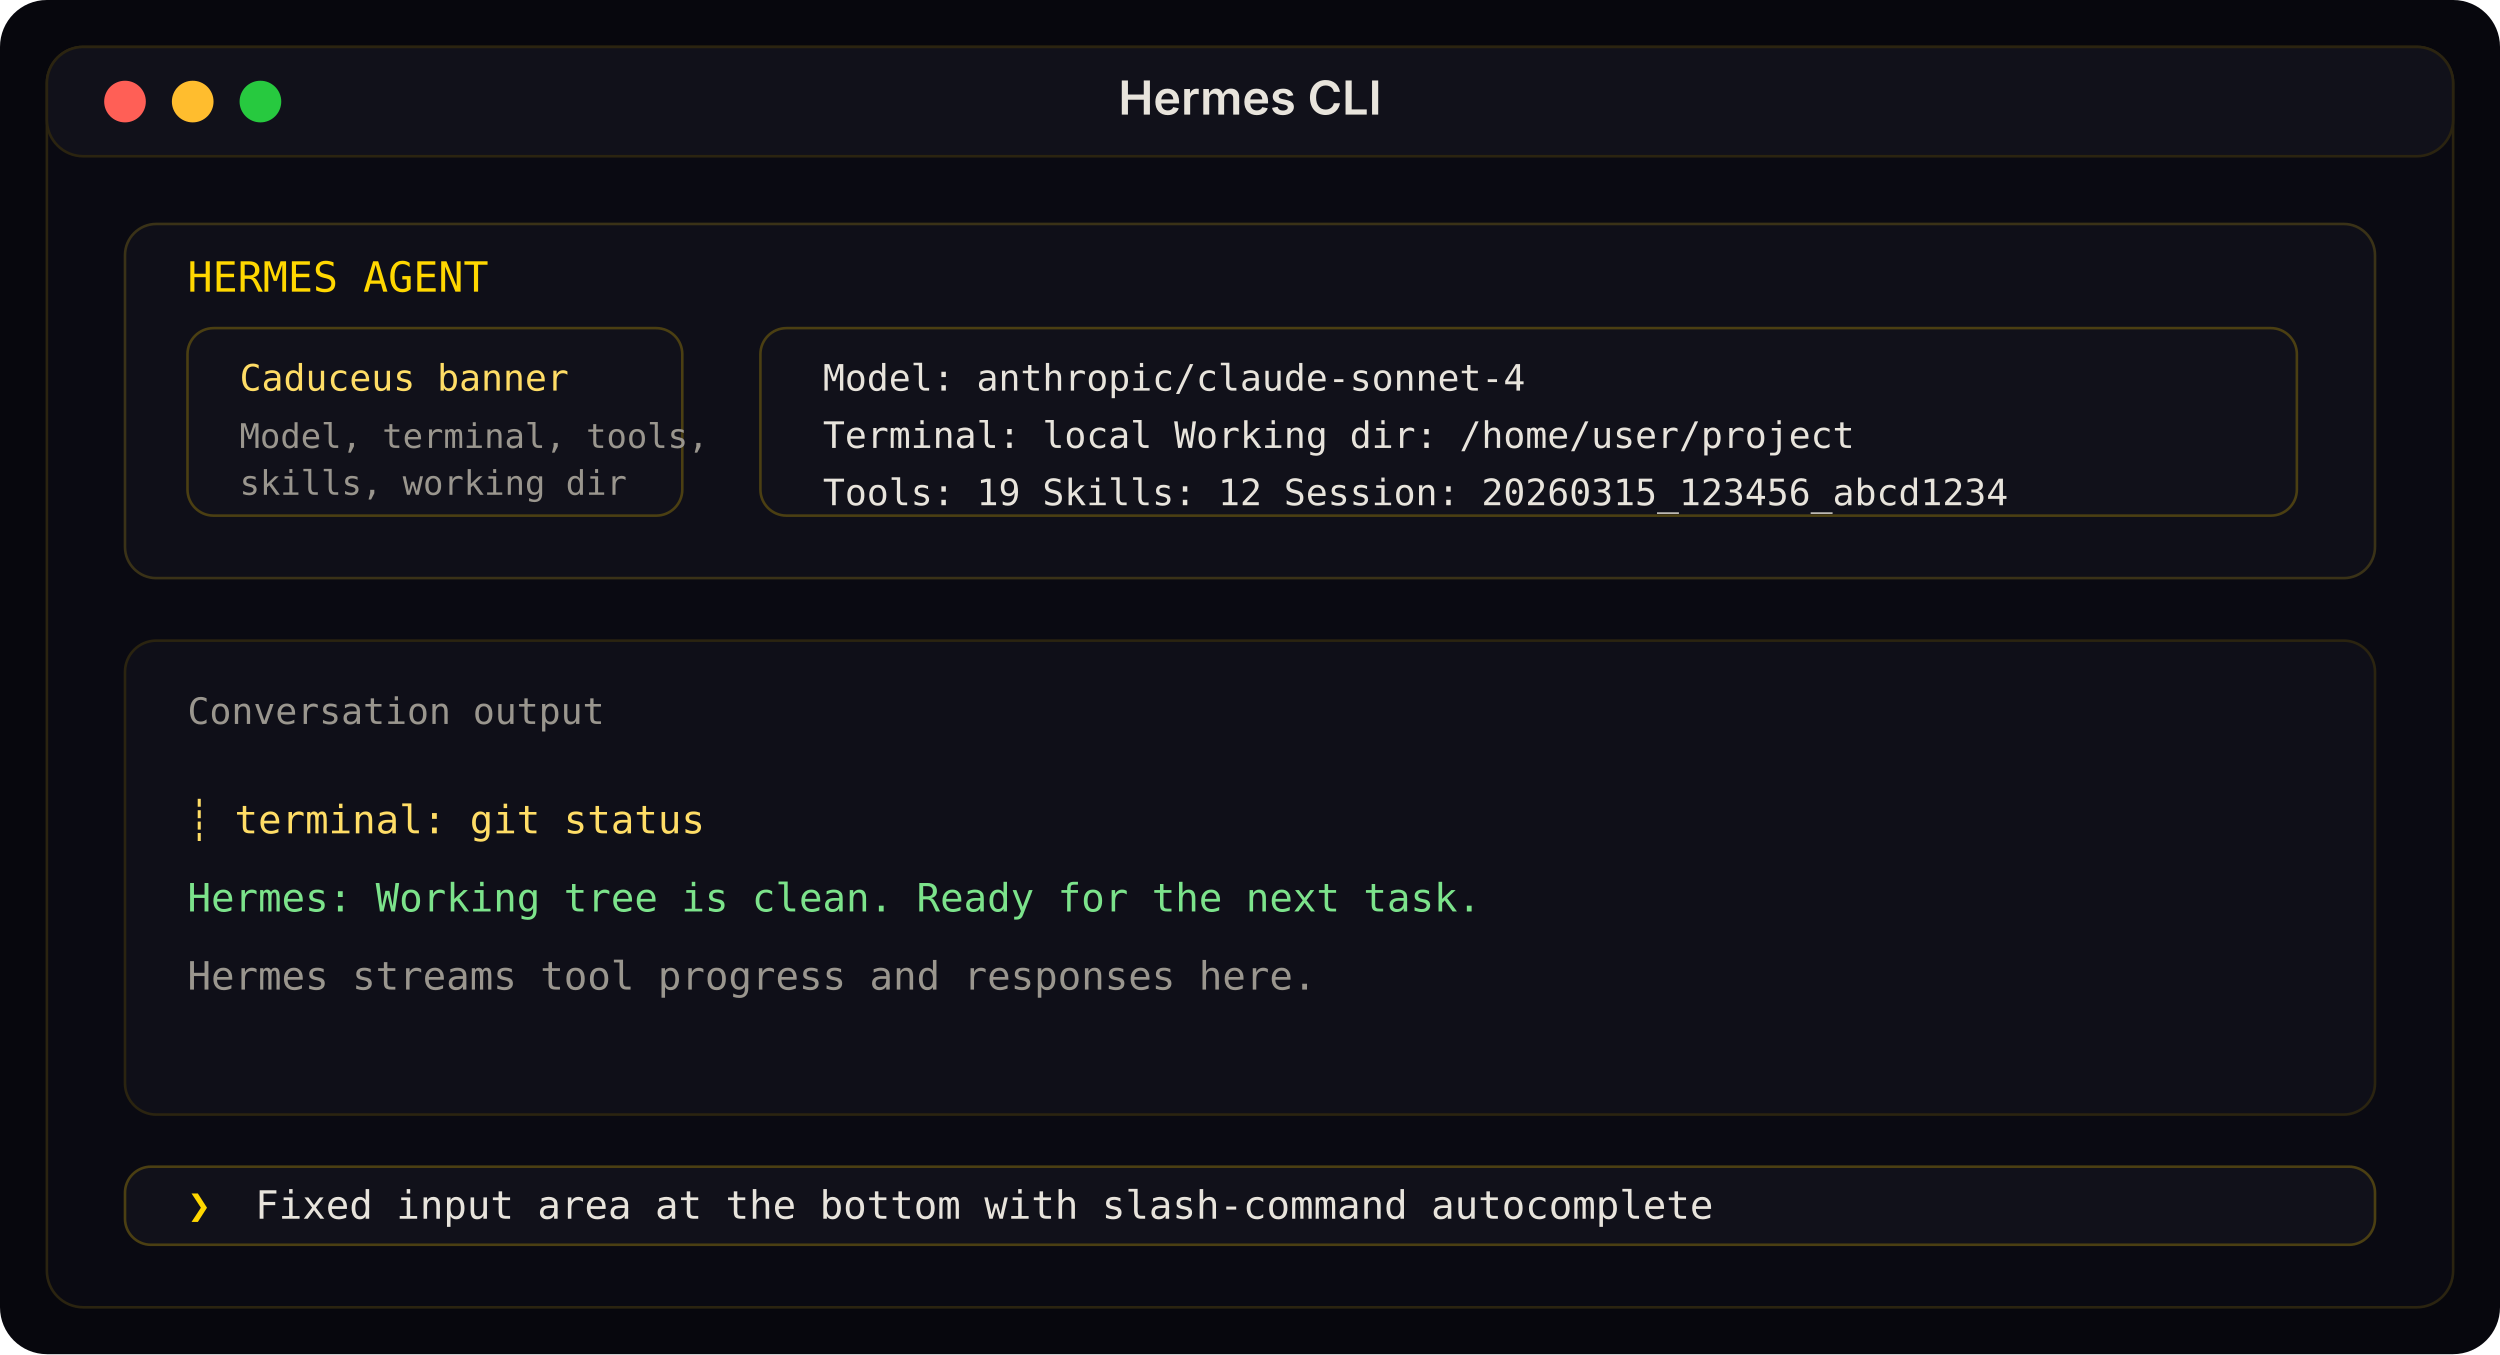
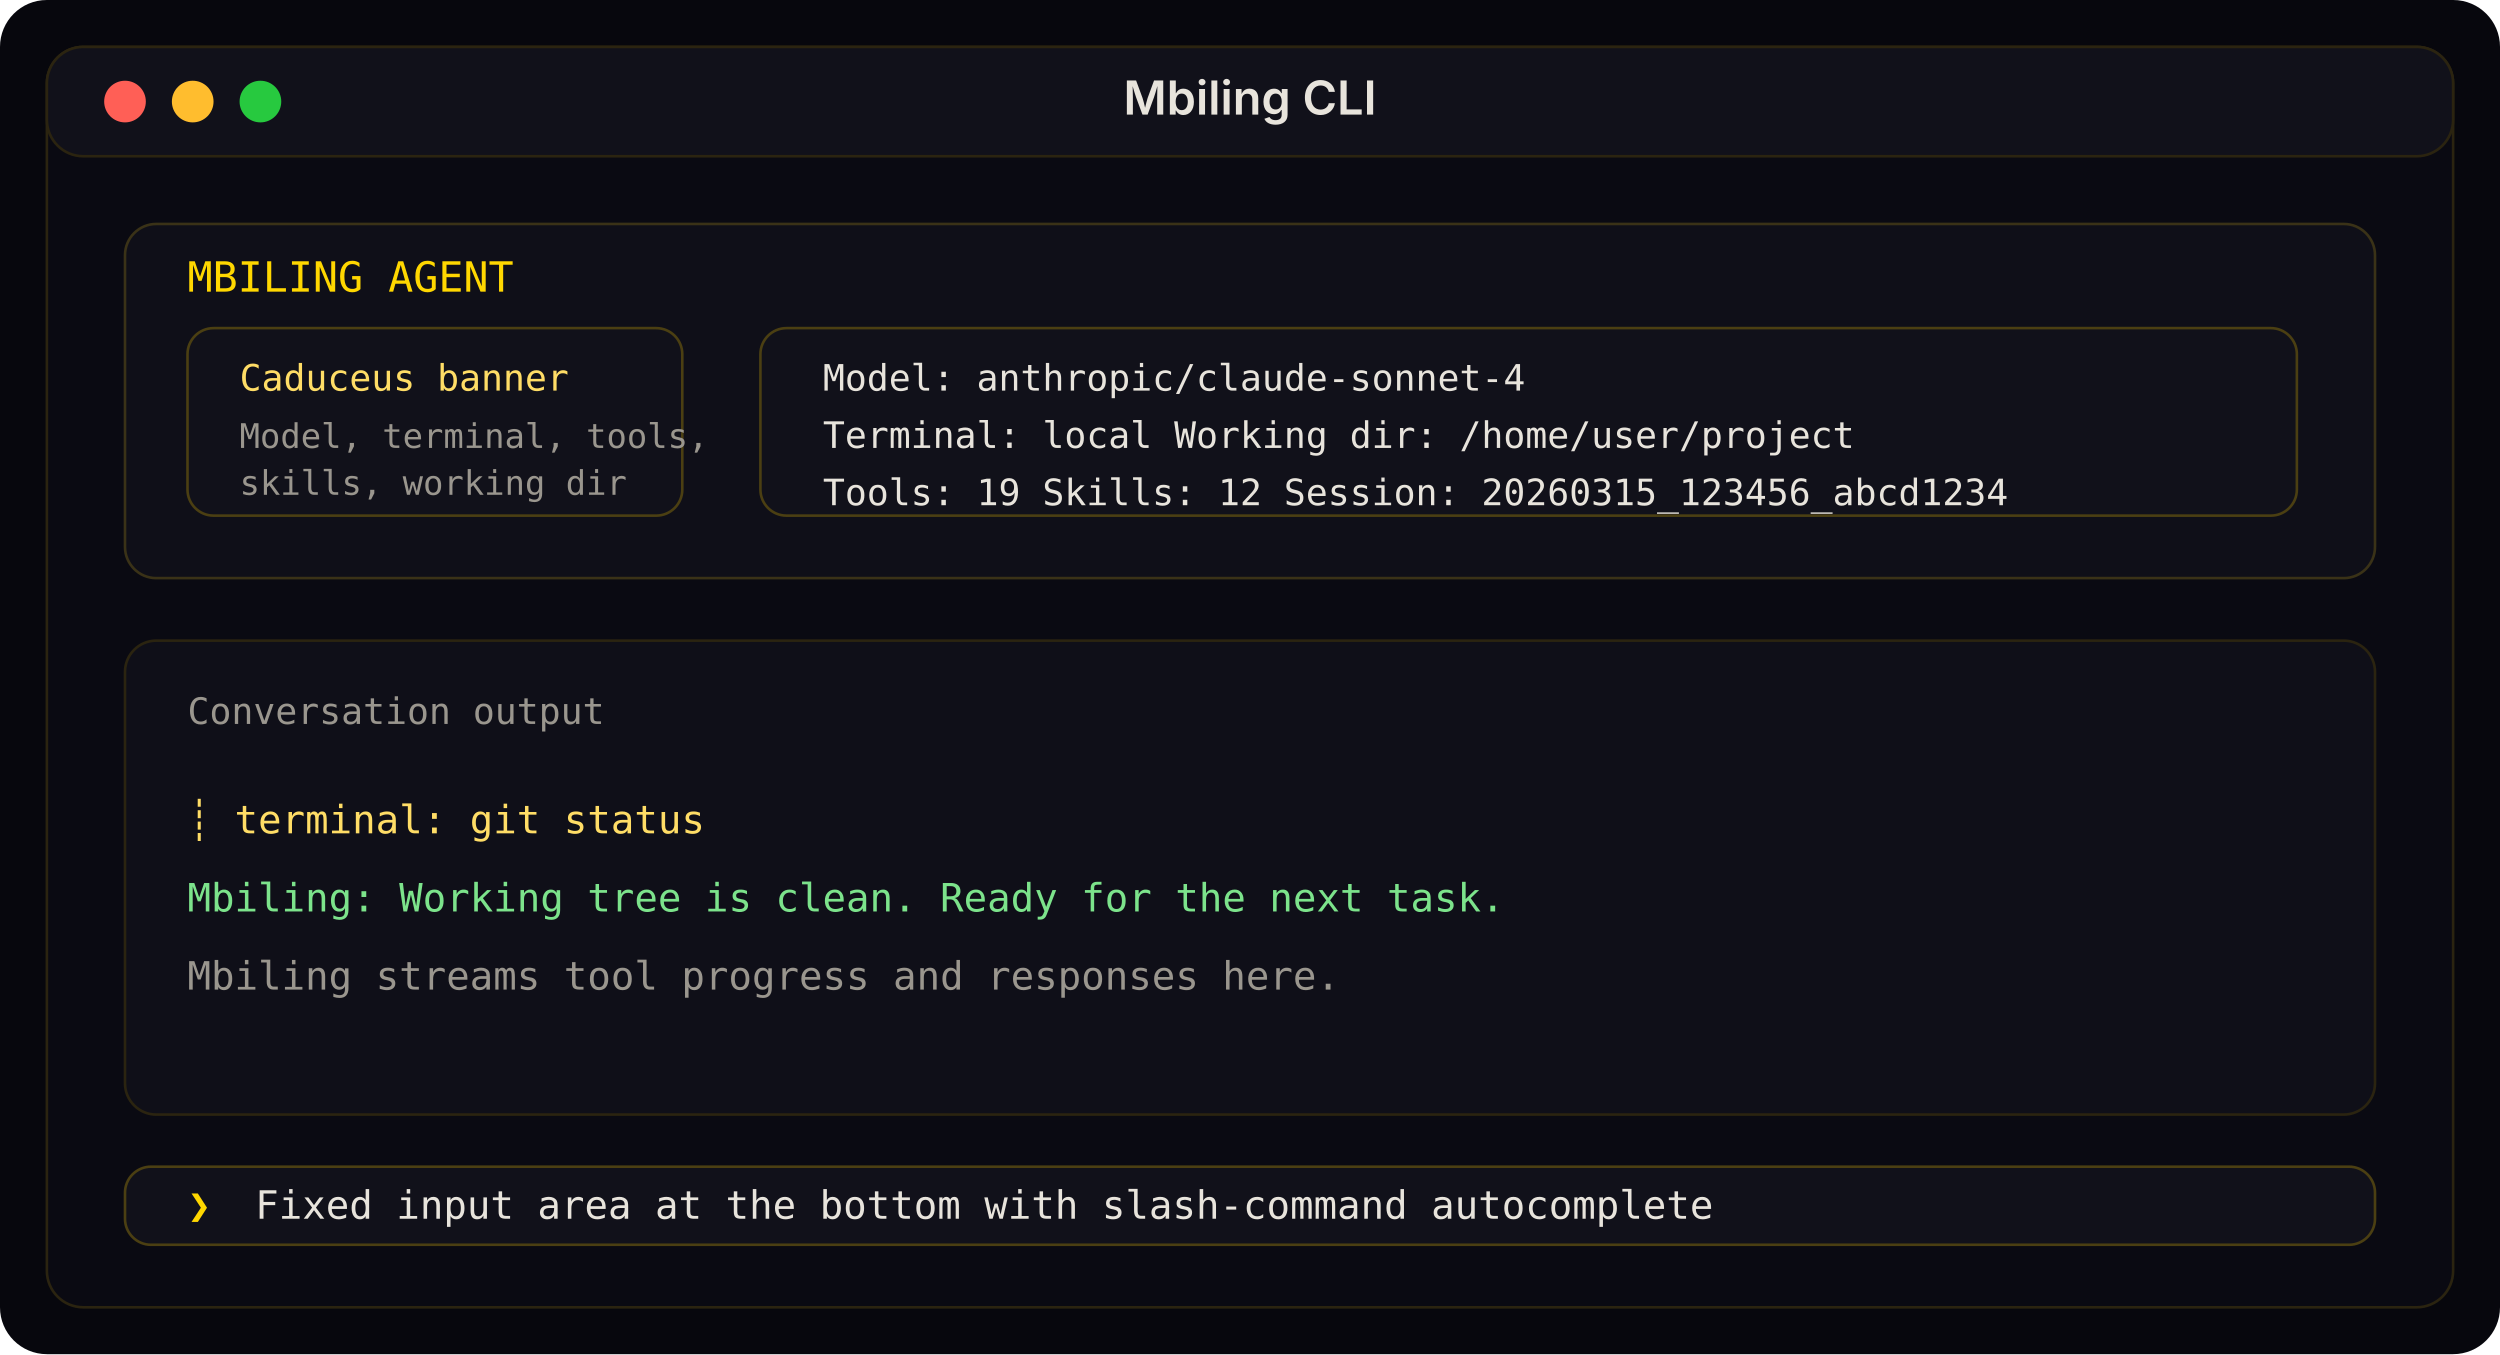
<svg xmlns="http://www.w3.org/2000/svg" width="960" height="520" viewBox="0 0 960 520" role="img" aria-labelledby="title desc">
  <rect width="960" height="520" rx="18" fill="#07070d" />
  <rect x="18" y="18" width="924" height="484" rx="14" fill="#0a0a12" stroke="#2b2410" />
  <rect x="18" y="18" width="924" height="42" rx="14" fill="#11111a" stroke="#2b2410" />
  <circle cx="48" cy="39" r="8" fill="#ff5f56" />
  <circle cx="74" cy="39" r="8" fill="#ffbd2e" />
  <circle cx="100" cy="39" r="8" fill="#27c93f" />
-   <text x="480" y="44" text-anchor="middle" fill="#e8e4dc" font-family="Inter, sans-serif" font-size="18" font-weight="600">Hermes CLI</text>
+   <text x="480" y="44" text-anchor="middle" fill="#e8e4dc" font-family="Inter, sans-serif" font-size="18" font-weight="600">Mbiling CLI</text>
  <rect x="48" y="86" width="864" height="136" rx="12" fill="#0f0f18" stroke="#3a3217" />
-   <text x="72" y="112" fill="#ffd700" font-family="JetBrains Mono, monospace" font-size="16">HERMES AGENT</text>
+   <text x="72" y="112" fill="#ffd700" font-family="JetBrains Mono, monospace" font-size="16">MBILING AGENT</text>
  <rect x="72" y="126" width="190" height="72" rx="10" fill="#11111a" stroke="#4b3f12" />
  <text x="92" y="150" fill="#ffdd66" font-family="JetBrains Mono, monospace" font-size="14">Caduceus banner</text>
  <text x="92" y="172" fill="#9a968e" font-family="JetBrains Mono, monospace" font-size="13">Model, terminal, tools,</text>
  <text x="92" y="190" fill="#9a968e" font-family="JetBrains Mono, monospace" font-size="13">skills, working dir</text>
  <rect x="292" y="126" width="590" height="72" rx="10" fill="#11111a" stroke="#4b3f12" />
  <text x="316" y="150" fill="#e8e4dc" font-family="JetBrains Mono, monospace" font-size="14">Model: anthropic/claude-sonnet-4</text>
  <text x="316" y="172" fill="#e8e4dc" font-family="JetBrains Mono, monospace" font-size="14">Terminal: local   Working dir: /home/user/project</text>
  <text x="316" y="194" fill="#e8e4dc" font-family="JetBrains Mono, monospace" font-size="14">Tools: 19   Skills: 12   Session: 20260315_123456_abcd1234</text>
  <rect x="48" y="246" width="864" height="182" rx="12" fill="#0f0f18" stroke="#2b2410" />
  <text x="72" y="278" fill="#9a968e" font-family="JetBrains Mono, monospace" font-size="14">Conversation output</text>
  <text x="72" y="320" fill="#ffdd66" font-family="JetBrains Mono, monospace" font-size="15">┊ terminal: git status</text>
-   <text x="72" y="350" fill="#7ce38b" font-family="JetBrains Mono, monospace" font-size="15">Hermes: Working tree is clean. Ready for the next task.</text>
-   <text x="72" y="380" fill="#9a968e" font-family="JetBrains Mono, monospace" font-size="15">Hermes streams tool progress and responses here.</text>
+   <text x="72" y="350" fill="#7ce38b" font-family="JetBrains Mono, monospace" font-size="15">Mbiling: Working tree is clean. Ready for the next task.</text>
+   <text x="72" y="380" fill="#9a968e" font-family="JetBrains Mono, monospace" font-size="15">Mbiling streams tool progress and responses here.</text>
  <rect x="48" y="448" width="864" height="30" rx="10" fill="#11111a" stroke="#4b3f12" />
  <text x="72" y="468" fill="#ffd700" font-family="JetBrains Mono, monospace" font-size="15">❯</text>
  <text x="98" y="468" fill="#e8e4dc" font-family="JetBrains Mono, monospace" font-size="15">Fixed input area at the bottom with slash-command autocomplete</text>
</svg>
